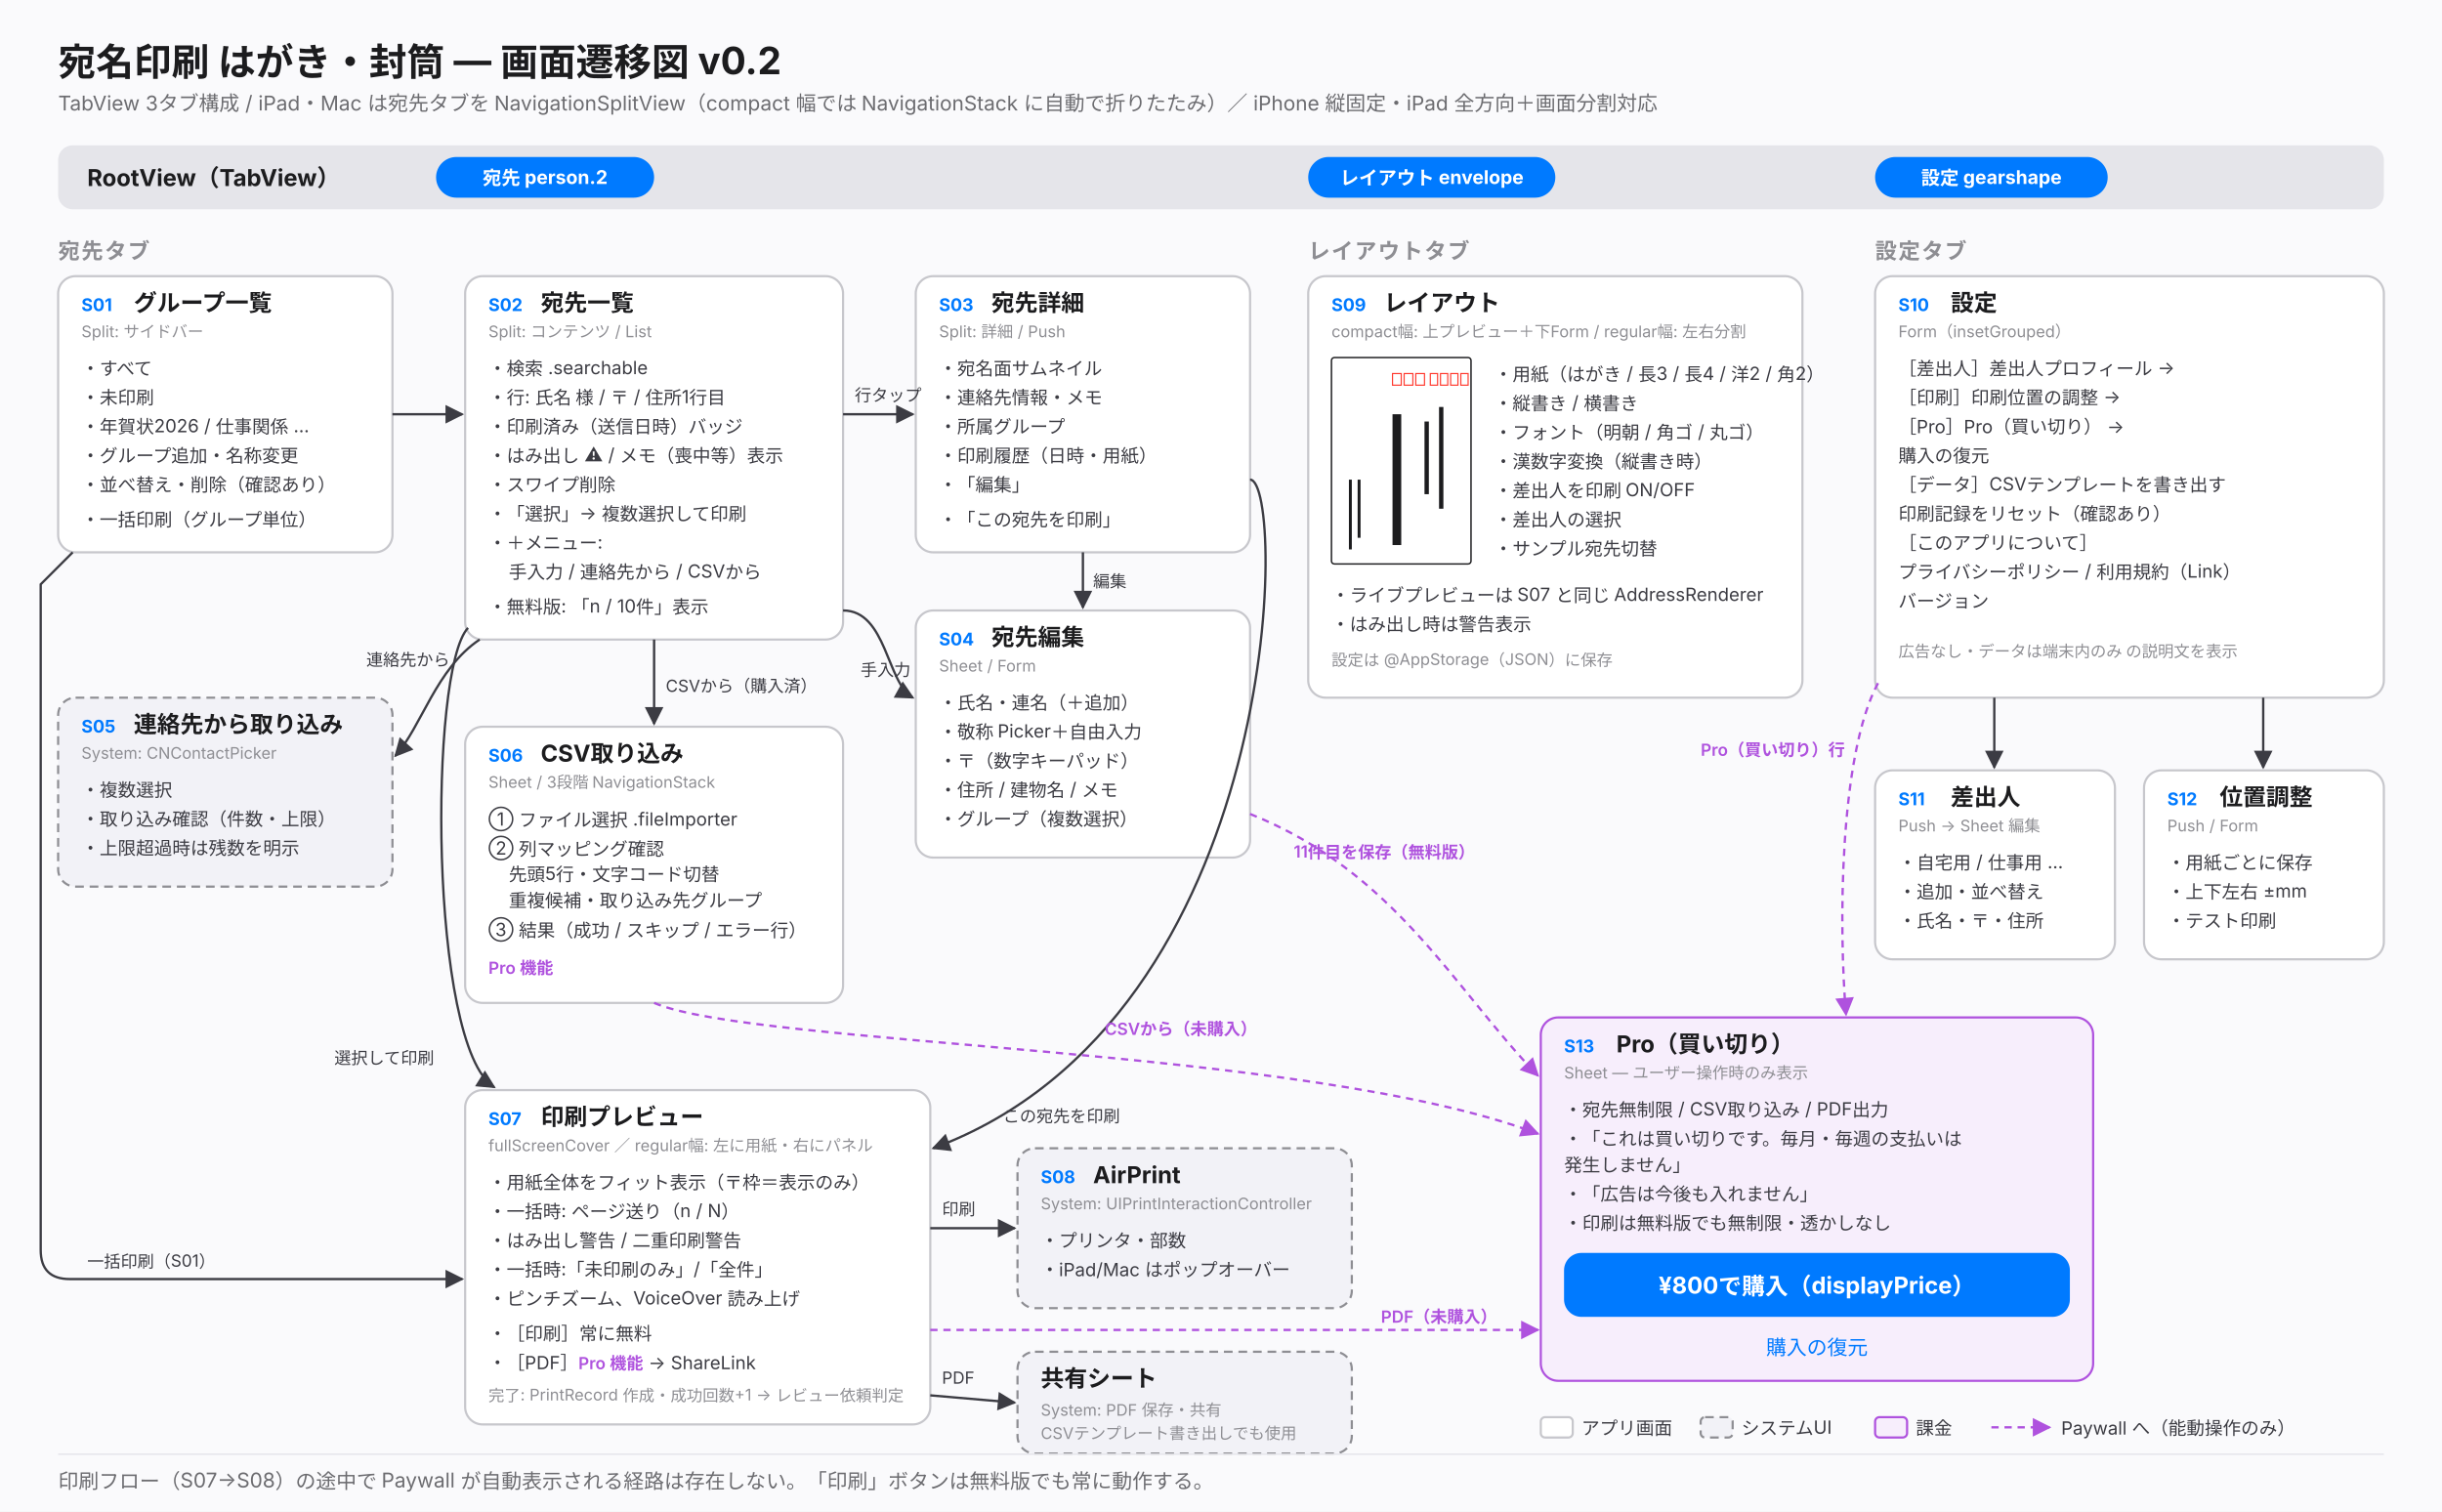
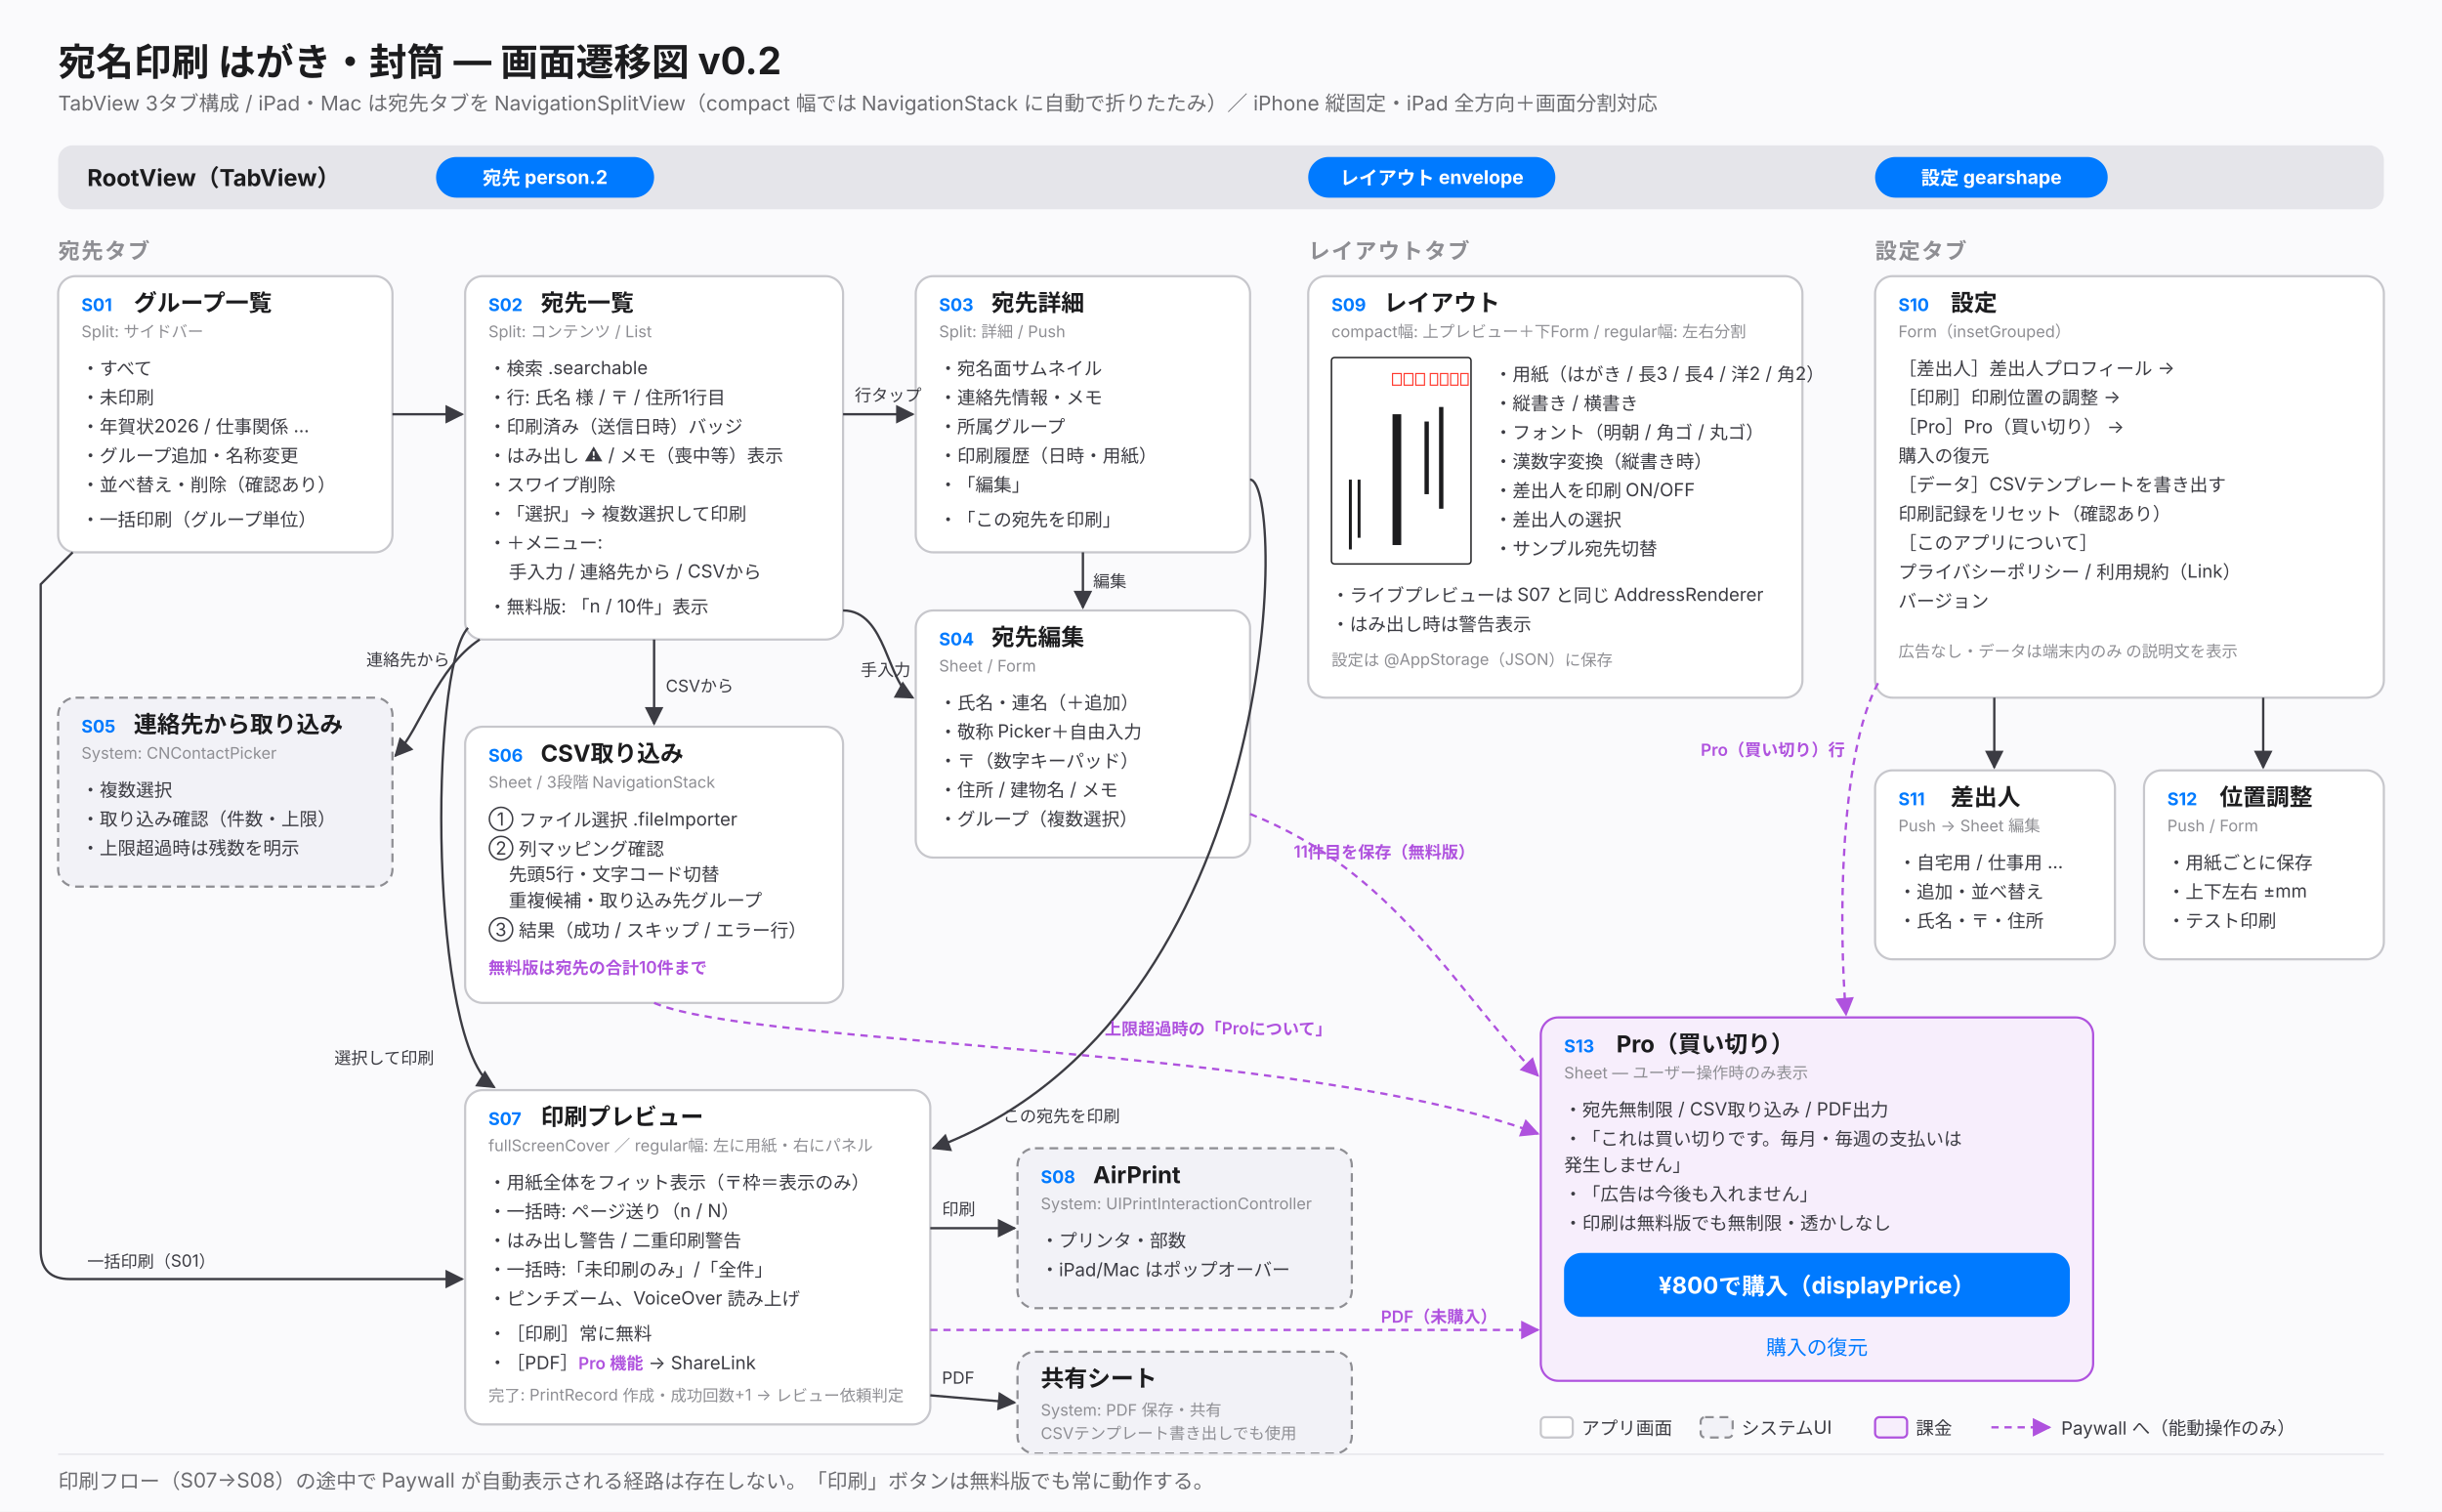
<svg xmlns="http://www.w3.org/2000/svg" width="1680" height="1040" viewBox="0 0 1680 1040" font-family="-apple-system, 'Hiragino Sans', 'Hiragino Kaku Gothic ProN', sans-serif">
  <defs>
    <marker id="arr" viewBox="0 0 10 10" refX="9" refY="5" markerWidth="8" markerHeight="8" orient="auto-start-reverse">
      <path d="M0,0 L10,5 L0,10 z" fill="#3C3C43" />
    </marker>
    <marker id="arrPro" viewBox="0 0 10 10" refX="9" refY="5" markerWidth="8" markerHeight="8" orient="auto-start-reverse">
      <path d="M0,0 L10,5 L0,10 z" fill="#AF52DE" />
    </marker>
    <style>
      .title { font-size: 26px; font-weight: 700; fill: #1C1C1E; }
      .sub { font-size: 14px; fill: #6C6C70; }
      .lane { font-size: 15px; font-weight: 700; fill: #8E8E93; letter-spacing: 1px; }
      .card { fill: #FFFFFF; stroke: #C7C7CC; stroke-width: 1.5; }
      .sys { fill: #F2F2F7; stroke: #8E8E93; stroke-width: 1.5; stroke-dasharray: 6 4; }
      .pro { fill: #F7EEFC; stroke: #AF52DE; stroke-width: 1.5; }
      .id { font-size: 12px; font-weight: 700; fill: #007AFF; }
      .name { font-size: 16px; font-weight: 700; fill: #1C1C1E; }
      .item { font-size: 12.5px; fill: #3C3C43; }
      .kind { font-size: 11px; fill: #8E8E93; }
      .edge { stroke: #3C3C43; stroke-width: 1.6; fill: none; marker-end: url(#arr); }
      .edgePro { stroke: #AF52DE; stroke-width: 1.6; fill: none; stroke-dasharray: 5 4; marker-end: url(#arrPro); }
      .label { font-size: 11.5px; fill: #3C3C43; }
      .labelPro { font-size: 11.5px; fill: #AF52DE; font-weight: 600; }
      .tab { fill: #007AFF; }
      .tabtxt { font-size: 13px; font-weight: 700; fill: #FFFFFF; }
      .legend { font-size: 12.5px; fill: #3C3C43; }
    </style>
  </defs>
  <rect width="1680" height="1040" fill="#FAFAFC" />
  <text x="40" y="52" class="title">宛名印刷 はがき・封筒 — 画面遷移図 v0.2</text>
  <text x="40" y="76" class="sub">TabView 3タブ構成 / iPad・Mac は宛先タブを NavigationSplitView（compact 幅では NavigationStack に自動で折りたたみ）／ iPhone 縦固定・iPad 全方向＋画面分割対応</text>
  <rect x="40" y="100" width="1600" height="44" rx="10" fill="#E5E5EA" />
  <text x="60" y="128" class="name">RootView（TabView）</text>
  <rect x="300" y="108" width="150" height="28" rx="14" class="tab" />
  <text x="375" y="127" text-anchor="middle" class="tabtxt">宛先 person.2</text>
  <rect x="900" y="108" width="170" height="28" rx="14" class="tab" />
  <text x="985" y="127" text-anchor="middle" class="tabtxt">レイアウト envelope</text>
  <rect x="1290" y="108" width="160" height="28" rx="14" class="tab" />
  <text x="1370" y="127" text-anchor="middle" class="tabtxt">設定 gearshape</text>
  <text x="40" y="178" class="lane">宛先タブ</text>
  <text x="900" y="178" class="lane">レイアウトタブ</text>
  <text x="1290" y="178" class="lane">設定タブ</text>
  <rect x="40" y="190" width="230" height="190" rx="12" class="card" />
  <text x="56" y="214" class="id">S01</text>
  <text x="92" y="214" class="name">グループ一覧</text>
  <text x="56" y="232" class="kind">Split: サイドバー</text>
  <text x="56" y="258" class="item">・すべて</text>
  <text x="56" y="278" class="item">・未印刷</text>
  <text x="56" y="298" class="item">・年賀状2026 / 仕事関係 …</text>
  <text x="56" y="318" class="item">・グループ追加・名称変更</text>
  <text x="56" y="338" class="item">・並べ替え・削除（確認あり）</text>
  <text x="56" y="362" class="item">・一括印刷（グループ単位）</text>
  <rect x="320" y="190" width="260" height="250" rx="12" class="card" />
  <text x="336" y="214" class="id">S02</text>
  <text x="372" y="214" class="name">宛先一覧</text>
  <text x="336" y="232" class="kind">Split: コンテンツ / List</text>
  <text x="336" y="258" class="item">・検索 .searchable</text>
  <text x="336" y="278" class="item">・行: 氏名 様 / 〒 / 住所1行目</text>
  <text x="336" y="298" class="item">・印刷済み（送信日時）バッジ</text>
  <text x="336" y="318" class="item">・はみ出し ⚠︎ / メモ（喪中等）表示</text>
  <text x="336" y="338" class="item">・スワイプ削除</text>
  <text x="336" y="358" class="item">・「選択」→ 複数選択して印刷</text>
  <text x="336" y="378" class="item">・＋メニュー:</text>
  <text x="350" y="398" class="item">手入力 / 連絡先から / CSVから</text>
  <text x="336" y="422" class="item">・無料版: 「n / 10件」表示</text>
  <rect x="630" y="190" width="230" height="190" rx="12" class="card" />
  <text x="646" y="214" class="id">S03</text>
  <text x="682" y="214" class="name">宛先詳細</text>
  <text x="646" y="232" class="kind">Split: 詳細 / Push</text>
  <text x="646" y="258" class="item">・宛名面サムネイル</text>
  <text x="646" y="278" class="item">・連絡先情報・メモ</text>
  <text x="646" y="298" class="item">・所属グループ</text>
  <text x="646" y="318" class="item">・印刷履歴（日時・用紙）</text>
  <text x="646" y="338" class="item">・「編集」</text>
  <text x="646" y="362" class="item">・「この宛先を印刷」</text>
  <rect x="630" y="420" width="230" height="170" rx="12" class="card" />
  <text x="646" y="444" class="id">S04</text>
  <text x="682" y="444" class="name">宛先編集</text>
  <text x="646" y="462" class="kind">Sheet / Form</text>
  <text x="646" y="488" class="item">・氏名・連名（＋追加）</text>
  <text x="646" y="508" class="item">・敬称 Picker＋自由入力</text>
  <text x="646" y="528" class="item">・〒（数字キーパッド）</text>
  <text x="646" y="548" class="item">・住所 / 建物名 / メモ</text>
  <text x="646" y="568" class="item">・グループ（複数選択）</text>
  <rect x="40" y="480" width="230" height="130" rx="12" class="sys" />
  <text x="56" y="504" class="id">S05</text>
  <text x="92" y="504" class="name">連絡先から取り込み</text>
  <text x="56" y="522" class="kind">System: CNContactPicker</text>
  <text x="56" y="548" class="item">・複数選択</text>
  <text x="56" y="568" class="item">・取り込み確認（件数・上限）</text>
  <text x="56" y="588" class="item">・上限超過時は残数を明示</text>
  <rect x="320" y="500" width="260" height="190" rx="12" class="card" />
  <text x="336" y="524" class="id">S06</text>
  <text x="372" y="524" class="name">CSV取り込み</text>
  <text x="336" y="542" class="kind">Sheet / 3段階 NavigationStack</text>
  <text x="336" y="568" class="item">① ファイル選択 .fileImporter</text>
  <text x="336" y="588" class="item">② 列マッピング確認</text>
  <text x="350" y="606" class="item">先頭5行・文字コード切替</text>
  <text x="350" y="624" class="item">重複候補・取り込み先グループ</text>
  <text x="336" y="644" class="item">③ 結果（成功 / スキップ / エラー行）</text>
-   <text x="336" y="670" class="labelPro">Pro 機能</text>
+   <text x="336" y="670" class="labelPro">無料版は宛先の合計10件まで</text>
  <rect x="320" y="750" width="320" height="230" rx="12" class="card" />
  <text x="336" y="774" class="id">S07</text>
  <text x="372" y="774" class="name">印刷プレビュー</text>
  <text x="336" y="792" class="kind">fullScreenCover ／ regular幅: 左に用紙・右にパネル</text>
  <text x="336" y="818" class="item">・用紙全体をフィット表示（〒枠＝表示のみ）</text>
  <text x="336" y="838" class="item">・一括時: ページ送り（n / N）</text>
  <text x="336" y="858" class="item">・はみ出し警告 / 二重印刷警告</text>
  <text x="336" y="878" class="item">・一括時:「未印刷のみ」/「全件」</text>
  <text x="336" y="898" class="item">・ピンチズーム、VoiceOver 読み上げ</text>
  <text x="336" y="922" class="item">・［印刷］常に無料</text>
  <text x="336" y="942" class="item">・［PDF］<tspan class="labelPro">Pro 機能</tspan> → ShareLink</text>
  <text x="336" y="964" class="kind">完了: PrintRecord 作成・成功回数+1 → レビュー依頼判定</text>
  <rect x="700" y="790" width="230" height="110" rx="12" class="sys" />
  <text x="716" y="814" class="id">S08</text>
  <text x="752" y="814" class="name">AirPrint</text>
  <text x="716" y="832" class="kind">System: UIPrintInteractionController</text>
  <text x="716" y="858" class="item">・プリンタ・部数</text>
  <text x="716" y="878" class="item">・iPad/Mac はポップオーバー</text>
  <rect x="700" y="930" width="230" height="70" rx="12" class="sys" />
  <text x="716" y="954" class="name">共有シート</text>
  <text x="716" y="974" class="kind">System: PDF 保存・共有</text>
  <text x="716" y="990" class="kind">CSVテンプレート書き出しでも使用</text>
  <rect x="900" y="190" width="340" height="290" rx="12" class="card" />
  <text x="916" y="214" class="id">S09</text>
  <text x="952" y="214" class="name">レイアウト</text>
  <text x="916" y="232" class="kind">compact幅: 上プレビュー＋下Form / regular幅: 左右分割</text>
  <rect x="916" y="246" width="96" height="142" rx="2" fill="#FFFFFF" stroke="#1C1C1E" stroke-width="1" />
  <g fill="none" stroke="#FF3B30" stroke-width="0.8">
    <rect x="958" y="257" width="6" height="8" />
    <rect x="966" y="257" width="6" height="8" />
    <rect x="974" y="257" width="6" height="8" />
    <rect x="984" y="257" width="5" height="8" />
    <rect x="991" y="257" width="5" height="8" />
    <rect x="998" y="257" width="5" height="8" />
    <rect x="1005" y="257" width="5" height="8" />
  </g>
  <g fill="#1C1C1E">
    <rect x="990" y="280" width="3" height="70" />
    <rect x="980" y="290" width="3" height="50" />
    <rect x="958" y="285" width="6" height="90" />
    <rect x="928" y="330" width="2" height="48" />
    <rect x="934" y="330" width="2" height="40" />
  </g>
  <text x="1028" y="262" class="item">・用紙（はがき / 長3 / 長4 / 洋2 / 角2）</text>
  <text x="1028" y="282" class="item">・縦書き / 横書き</text>
  <text x="1028" y="302" class="item">・フォント（明朝 / 角ゴ / 丸ゴ）</text>
  <text x="1028" y="322" class="item">・漢数字変換（縦書き時）</text>
  <text x="1028" y="342" class="item">・差出人を印刷 ON/OFF</text>
  <text x="1028" y="362" class="item">・差出人の選択</text>
  <text x="1028" y="382" class="item">・サンプル宛先切替</text>
  <text x="916" y="414" class="item">・ライブプレビューは S07 と同じ AddressRenderer</text>
  <text x="916" y="434" class="item">・はみ出し時は警告表示</text>
  <text x="916" y="458" class="kind">設定は @AppStorage（JSON）に保存</text>
  <rect x="1290" y="190" width="350" height="290" rx="12" class="card" />
  <text x="1306" y="214" class="id">S10</text>
  <text x="1342" y="214" class="name">設定</text>
  <text x="1306" y="232" class="kind">Form（insetGrouped）</text>
  <text x="1306" y="258" class="item">［差出人］差出人プロフィール →</text>
  <text x="1306" y="278" class="item">［印刷］印刷位置の調整 →</text>
  <text x="1306" y="298" class="item">［Pro］Pro（買い切り） →</text>
  <text x="1306" y="318" class="item">　　　　購入の復元</text>
  <text x="1306" y="338" class="item">［データ］CSVテンプレートを書き出す</text>
  <text x="1306" y="358" class="item">　　　　　印刷記録をリセット（確認あり）</text>
  <text x="1306" y="378" class="item">［このアプリについて］</text>
  <text x="1306" y="398" class="item">　プライバシーポリシー / 利用規約（Link）</text>
  <text x="1306" y="418" class="item">　バージョン</text>
  <text x="1306" y="452" class="kind">広告なし・データは端末内のみ の説明文を表示</text>
  <rect x="1290" y="530" width="165" height="130" rx="12" class="card" />
  <text x="1306" y="554" class="id">S11</text>
  <text x="1342" y="554" class="name">差出人</text>
  <text x="1306" y="572" class="kind">Push → Sheet 編集</text>
  <text x="1306" y="598" class="item">・自宅用 / 仕事用 …</text>
  <text x="1306" y="618" class="item">・追加・並べ替え</text>
  <text x="1306" y="638" class="item">・氏名・〒・住所</text>
  <rect x="1475" y="530" width="165" height="130" rx="12" class="card" />
  <text x="1491" y="554" class="id">S12</text>
  <text x="1527" y="554" class="name">位置調整</text>
  <text x="1491" y="572" class="kind">Push / Form</text>
  <text x="1491" y="598" class="item">・用紙ごとに保存</text>
  <text x="1491" y="618" class="item">・上下左右 ±mm</text>
  <text x="1491" y="638" class="item">・テスト印刷</text>
  <rect x="1060" y="700" width="380" height="250" rx="12" class="pro" />
  <text x="1076" y="724" class="id" fill="#AF52DE">S13</text>
  <text x="1112" y="724" class="name">Pro（買い切り）</text>
  <text x="1076" y="742" class="kind">Sheet — ユーザー操作時のみ表示</text>
  <text x="1076" y="768" class="item">・宛先無制限 / CSV取り込み / PDF出力</text>
  <text x="1076" y="788" class="item">・「これは買い切りです。毎月・毎週の支払いは</text>
  <text x="1076" y="806" class="item">　発生しません」</text>
  <text x="1076" y="826" class="item">・「広告は今後も入れません」</text>
  <text x="1076" y="846" class="item">・印刷は無料版でも無制限・透かしなし</text>
  <rect x="1076" y="862" width="348" height="44" rx="12" fill="#007AFF" />
  <text x="1250" y="890" text-anchor="middle" font-size="16" font-weight="700" fill="#FFFFFF">¥800で購入（displayPrice）</text>
  <text x="1250" y="932" text-anchor="middle" font-size="14" fill="#007AFF">購入の復元</text>
  <path class="edge" d="M270,285 L318,285" />
  <path class="edge" d="M580,285 L628,285" />
  <text x="588" y="276" class="label">行タップ</text>
  <path class="edge" d="M745,380 L745,418" />
  <text x="752" y="404" class="label">編集</text>
  <path class="edge" d="M580,420 C610,420 610,470 628,480" />
  <text x="592" y="465" class="label">手入力</text>
  <path class="edge" d="M330,440 C300,460 290,500 272,520" />
  <text x="252" y="458" class="label">連絡先から</text>
  <path class="edge" d="M450,440 L450,498" />
-   <text x="458" y="476" class="label">CSVから（購入済）</text>
+   <text x="458" y="476" class="label">CSVから</text>
  <path class="edge" d="M50,380 L28,402 L28,860 Q28,880 48,880 L318,880" />
  <text x="60" y="872" class="label">一括印刷（S01）</text>
  <path class="edge" d="M322,432 C295,460 295,720 340,748" />
  <path class="edge" d="M860,330 C885,330 885,700 642,790" />
  <text x="690" y="772" class="label">この宛先を印刷</text>
  <text x="230" y="732" class="label">選択して印刷</text>
  <path class="edge" d="M640,845 L698,845" />
  <text x="648" y="836" class="label">印刷</text>
  <path class="edge" d="M640,960 L698,965" />
  <text x="648" y="952" class="label">PDF</text>
  <path class="edge" d="M1372,480 L1372,528" />
  <path class="edge" d="M1557,480 L1557,528" />
  <path class="edgePro" d="M450,690 C520,720 900,720 1058,780" />
-   <text x="760" y="712" class="labelPro">CSVから（未購入）</text>
+   <text x="760" y="712" class="labelPro">上限超過時の「Proについて」</text>
  <path class="edgePro" d="M640,915 L1058,915" />
  <text x="950" y="910" class="labelPro">PDF（未購入）</text>
  <path class="edgePro" d="M860,560 C960,600 1000,680 1058,740" />
  <text x="890" y="590" class="labelPro">11件目を保存（無料版）</text>
  <path class="edgePro" d="M1292,470 C1265,520 1265,640 1270,698" />
  <text x="1170" y="520" class="labelPro">Pro（買い切り）行</text>
  <rect x="40" y="1000" width="1600" height="1" fill="#E5E5EA" />
  <rect x="1060" y="975" width="22" height="14" rx="3" class="card" />
  <text x="1088" y="987" class="legend">アプリ画面</text>
  <rect x="1170" y="975" width="22" height="14" rx="3" class="sys" />
  <text x="1198" y="987" class="legend">システムUI</text>
  <rect x="1290" y="975" width="22" height="14" rx="3" class="pro" />
  <text x="1318" y="987" class="legend">課金</text>
  <path class="edgePro" d="M1370,982 L1410,982" />
  <text x="1418" y="987" class="legend">Paywall へ（能動操作のみ）</text>
  <text x="40" y="1024" class="sub">印刷フロー（S07→S08）の途中で Paywall が自動表示される経路は存在しない。「印刷」ボタンは無料版でも常に動作する。</text>
</svg>
